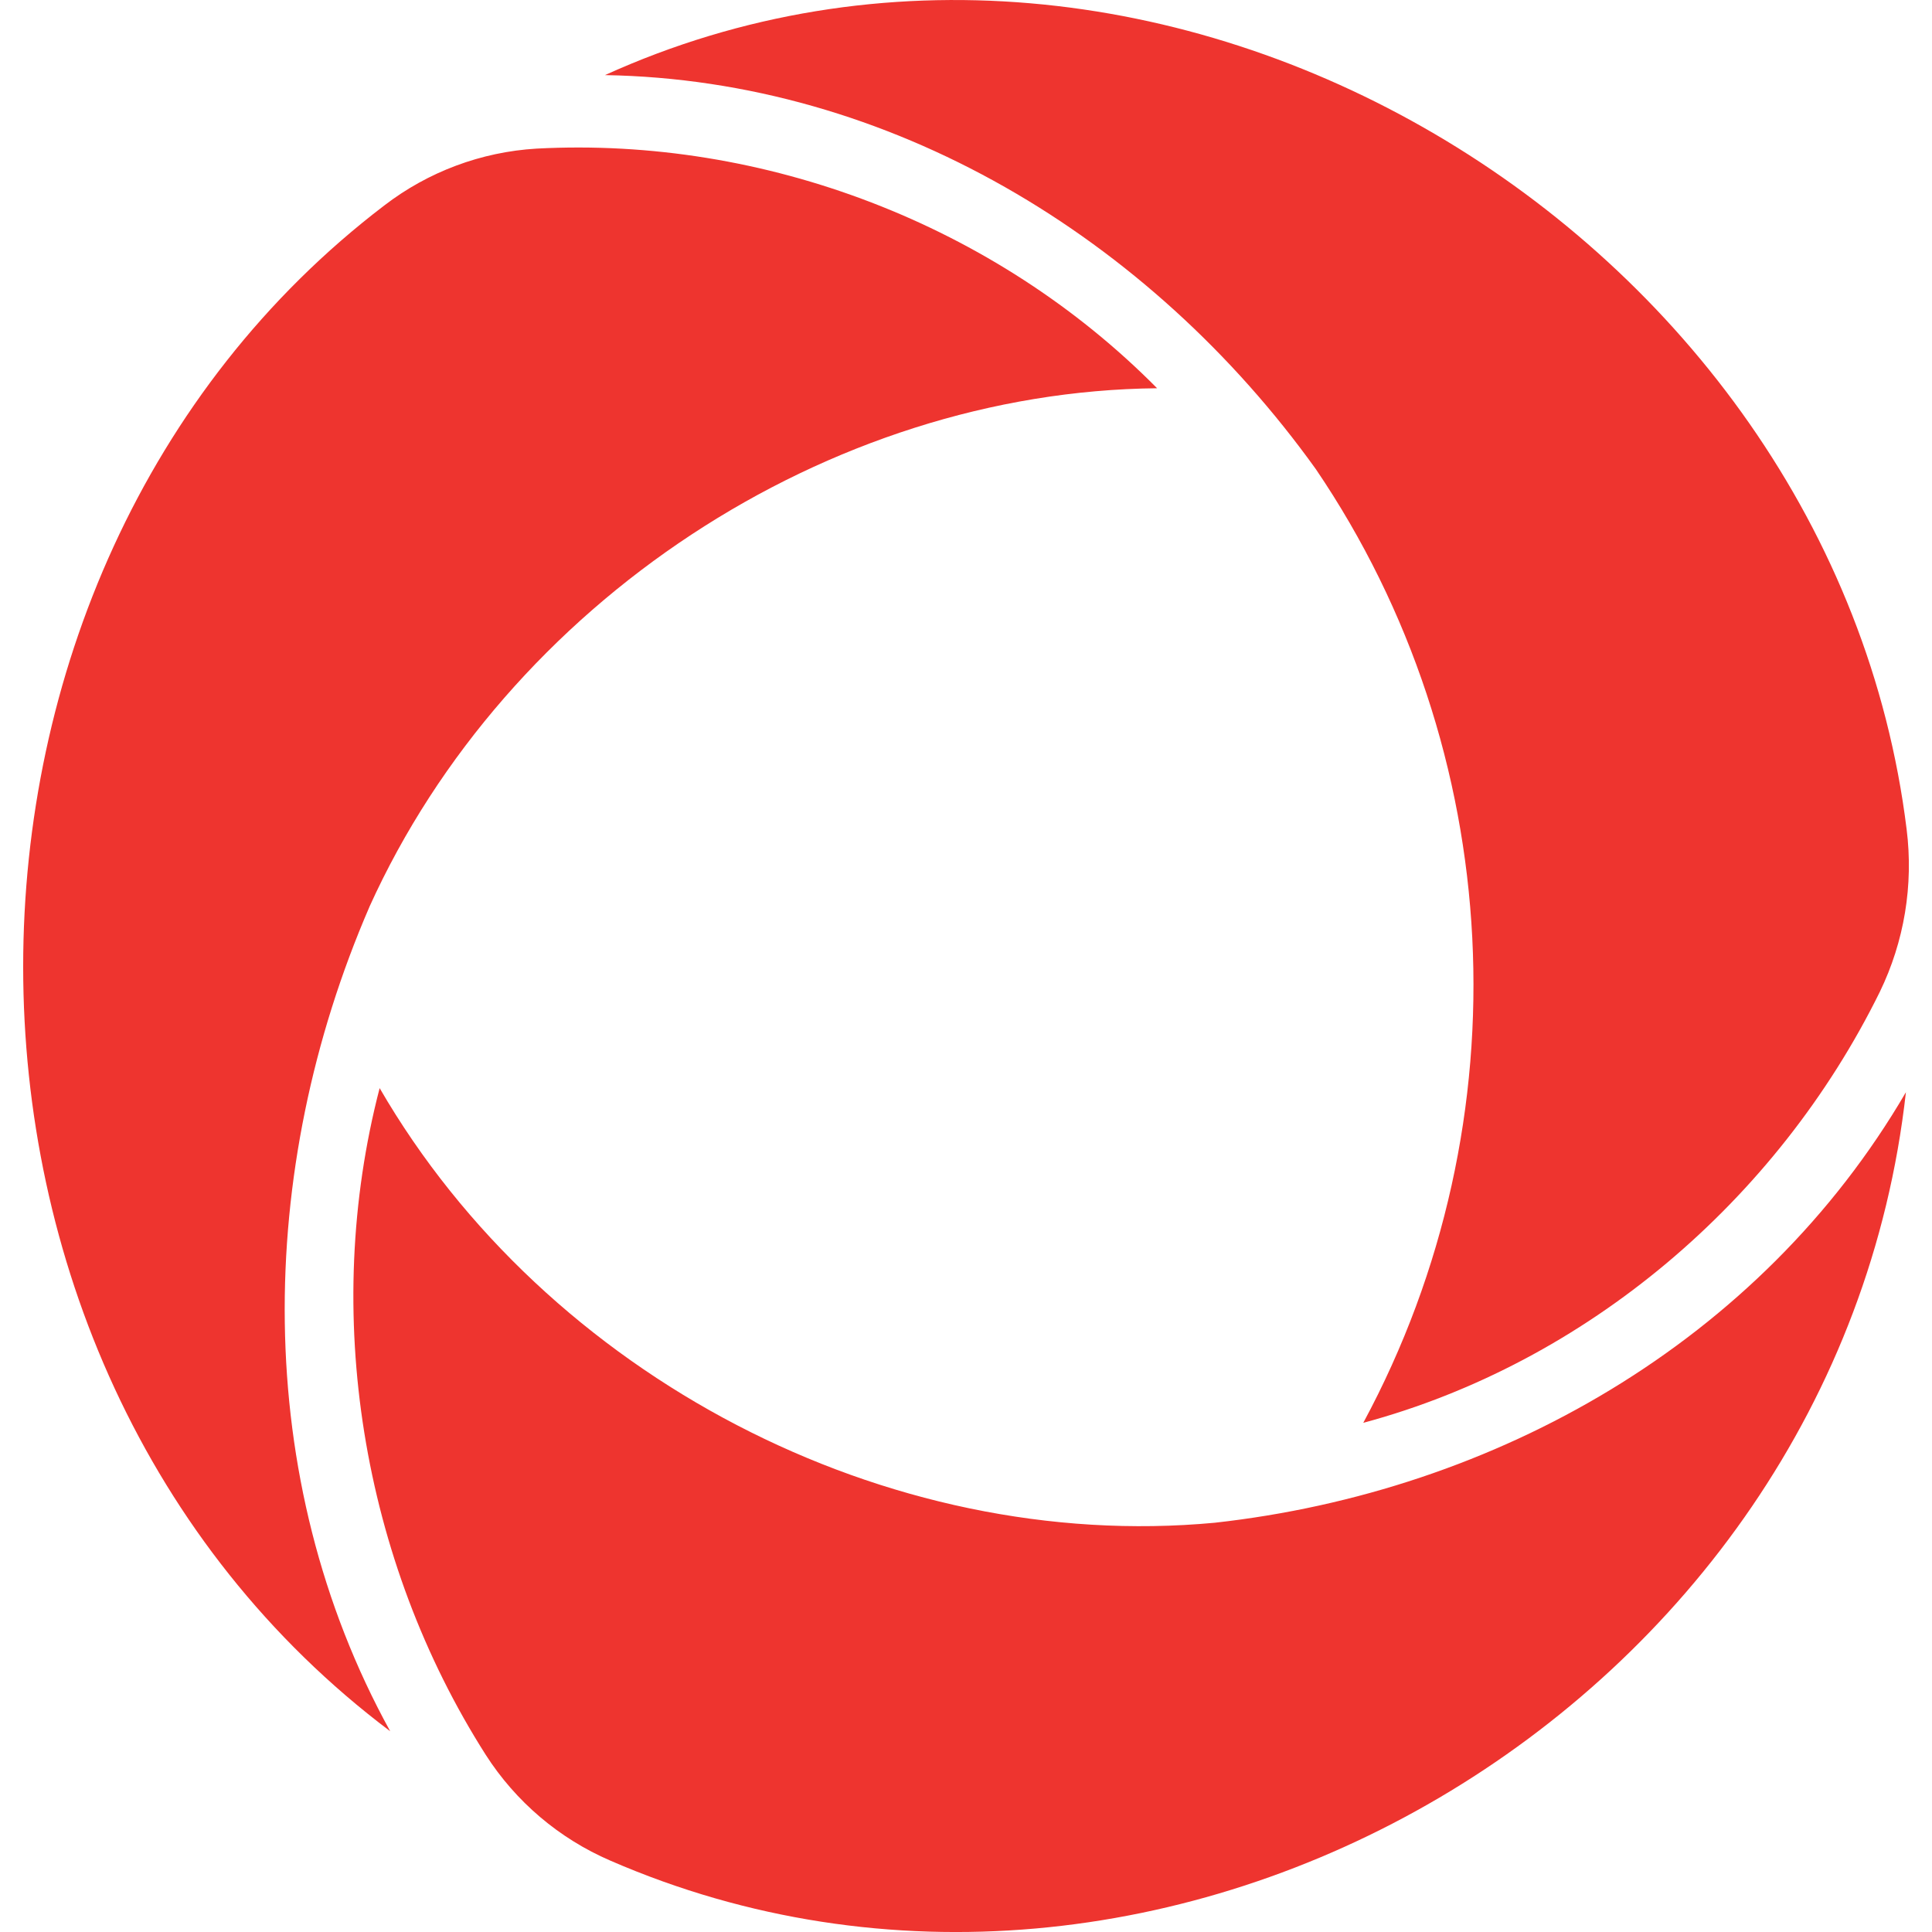
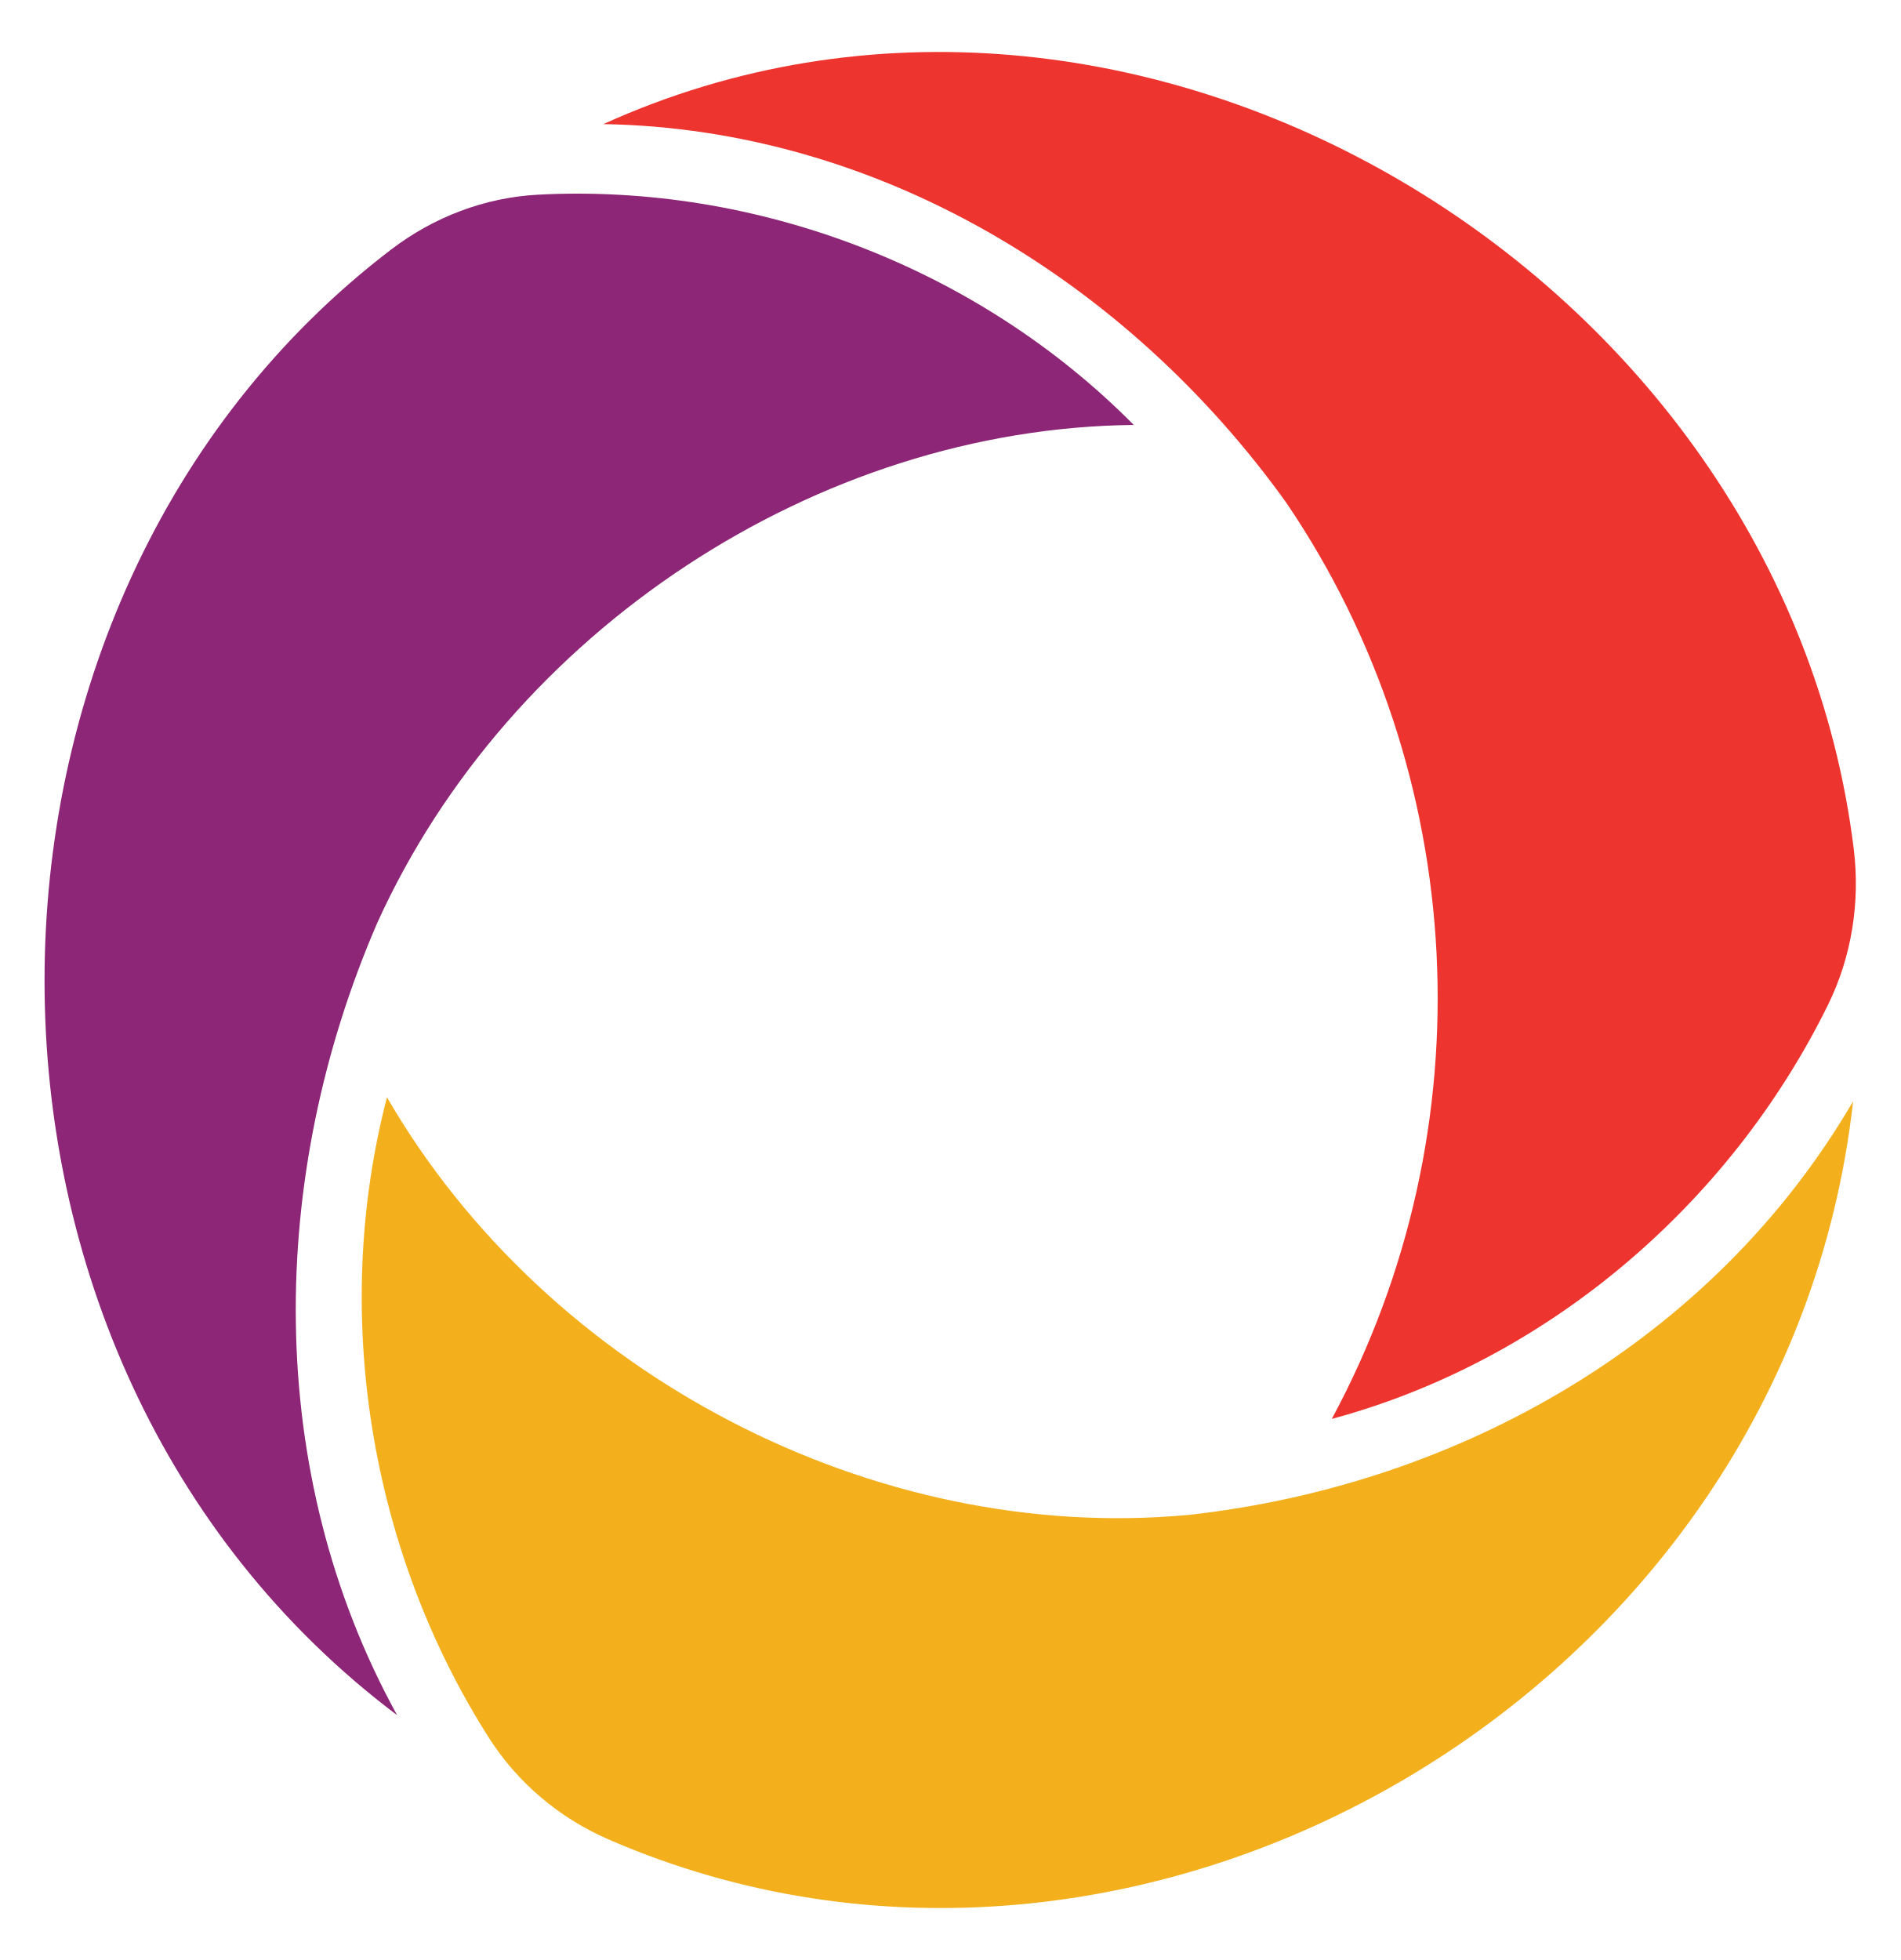
- <svg xmlns="http://www.w3.org/2000/svg" fill="#EE342F" role="img" viewBox="0 0 24 24">
-   <path d="M15.09 18.916c3.488-.387 6.776-2.246 8.586-5.348-.857 7.673-9.247 12.522-16.095 9.545a3.47 3.47 0 0 1-1.547-1.314c-1.539-2.417-2.044-5.492-1.318-8.282 2.077 3.584 6.3 5.78 10.374 5.399m-10.501-7.65c-1.414 3.266-1.475 7.092.258 10.24-6.1-4.59-6.033-14.41-.074-18.953a3.44 3.44 0 0 1 1.893-.707c2.825-.15 5.695.942 7.708 2.977-4.09.04-8.073 2.66-9.785 6.442m11.757-5.437C14.283 2.951 11.053.992 7.515.933c6.84-3.105 15.253 1.929 16.17 9.37a3.6 3.6 0 0 1-.334 2.02c-1.278 2.594-3.647 4.607-6.416 5.352 2.029-3.763 1.778-8.36-.589-11.847" />
+ <svg xmlns="http://www.w3.org/2000/svg" viewBox="28 28 128 132" fill="none">
+   <path fill="#F3B01C" d="M108.092 130.021c18.166-2.018 35.293-11.698 44.723-27.854-4.466 39.961-48.162 65.218-83.83 49.711-3.286-1.425-6.115-3.796-8.056-6.844-8.016-12.586-10.65-28.601-6.865-43.135 10.817 18.668 32.81 30.111 54.028 28.122Z" />
+   <path fill="#8D2676" d="M53.401 90.174c-7.364 17.017-7.682 36.94 1.345 53.336-31.77-23.902-31.423-75.052-.388-98.715 2.87-2.187 6.282-3.485 9.86-3.683 14.713-.776 29.662 4.91 40.146 15.507-21.3.212-42.046 13.857-50.963 33.555Z" />
+   <path fill="#EE342F" d="M114.637 61.855C103.89 46.87 87.069 36.668 68.639 36.358c35.625-16.17 79.446 10.047 84.217 48.807.444 3.598-.139 7.267-1.734 10.512-6.656 13.518-18.998 24.002-33.42 27.882 10.567-19.599 9.263-43.544-3.065-61.704Z" />
</svg>
